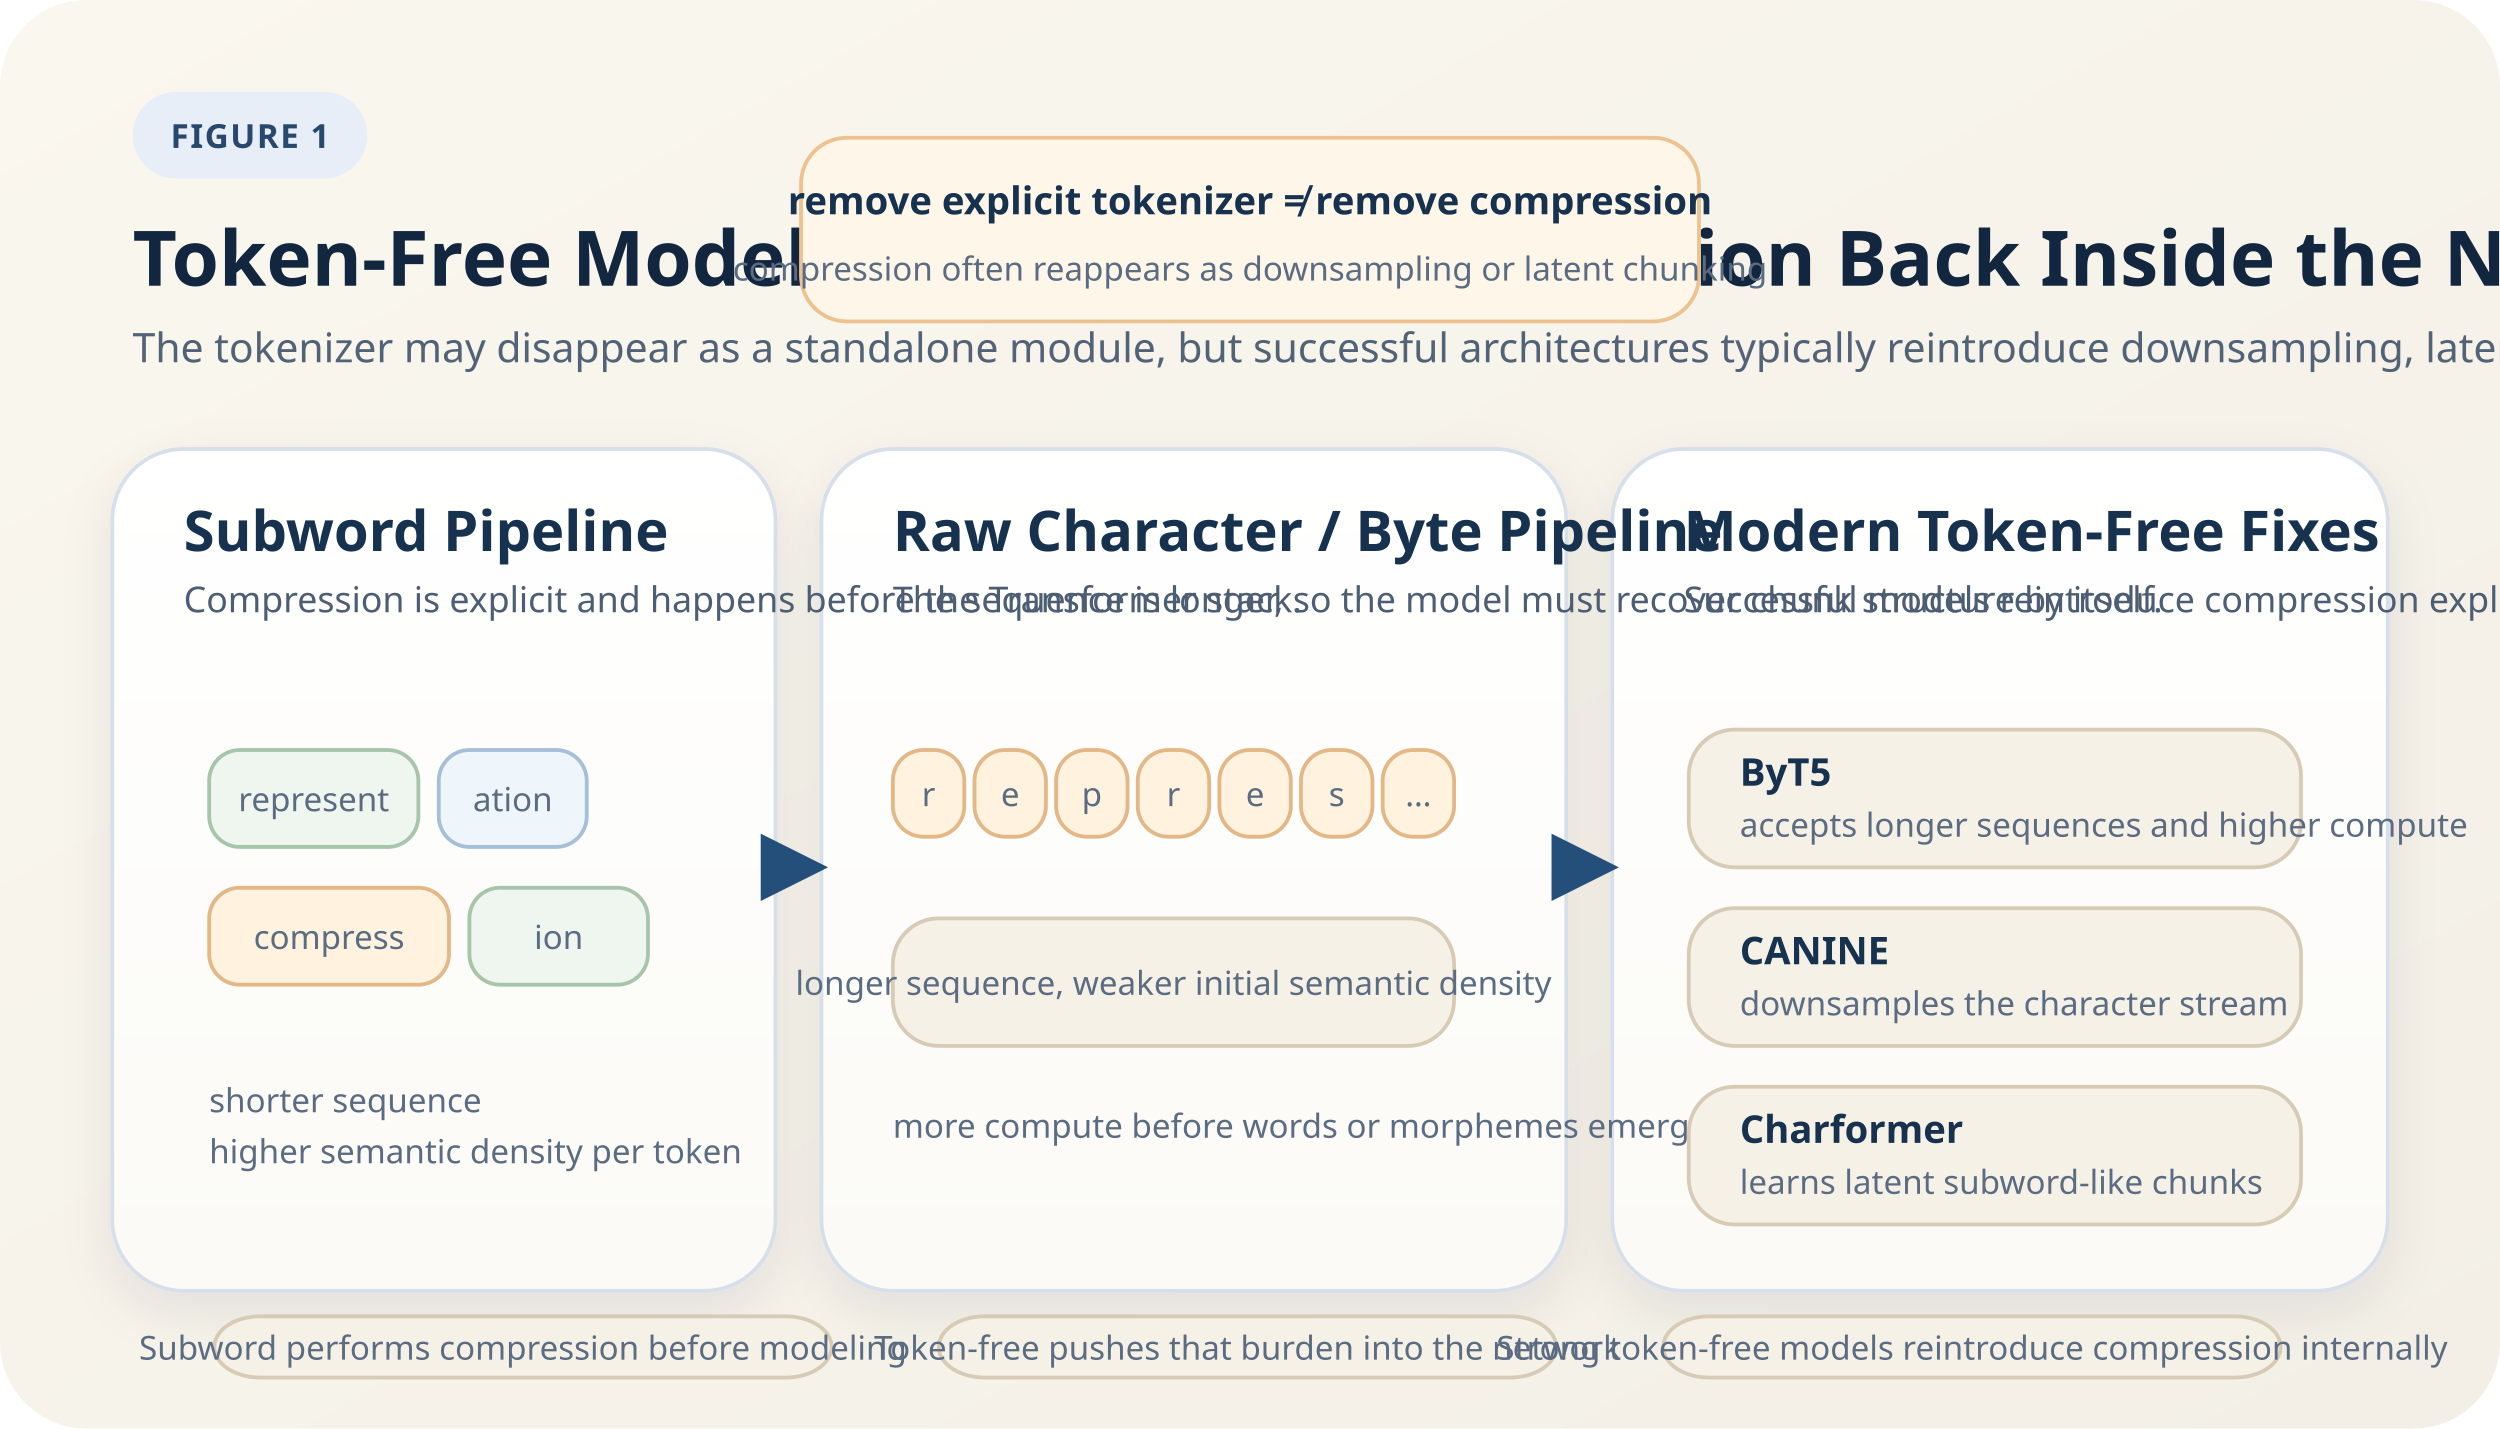
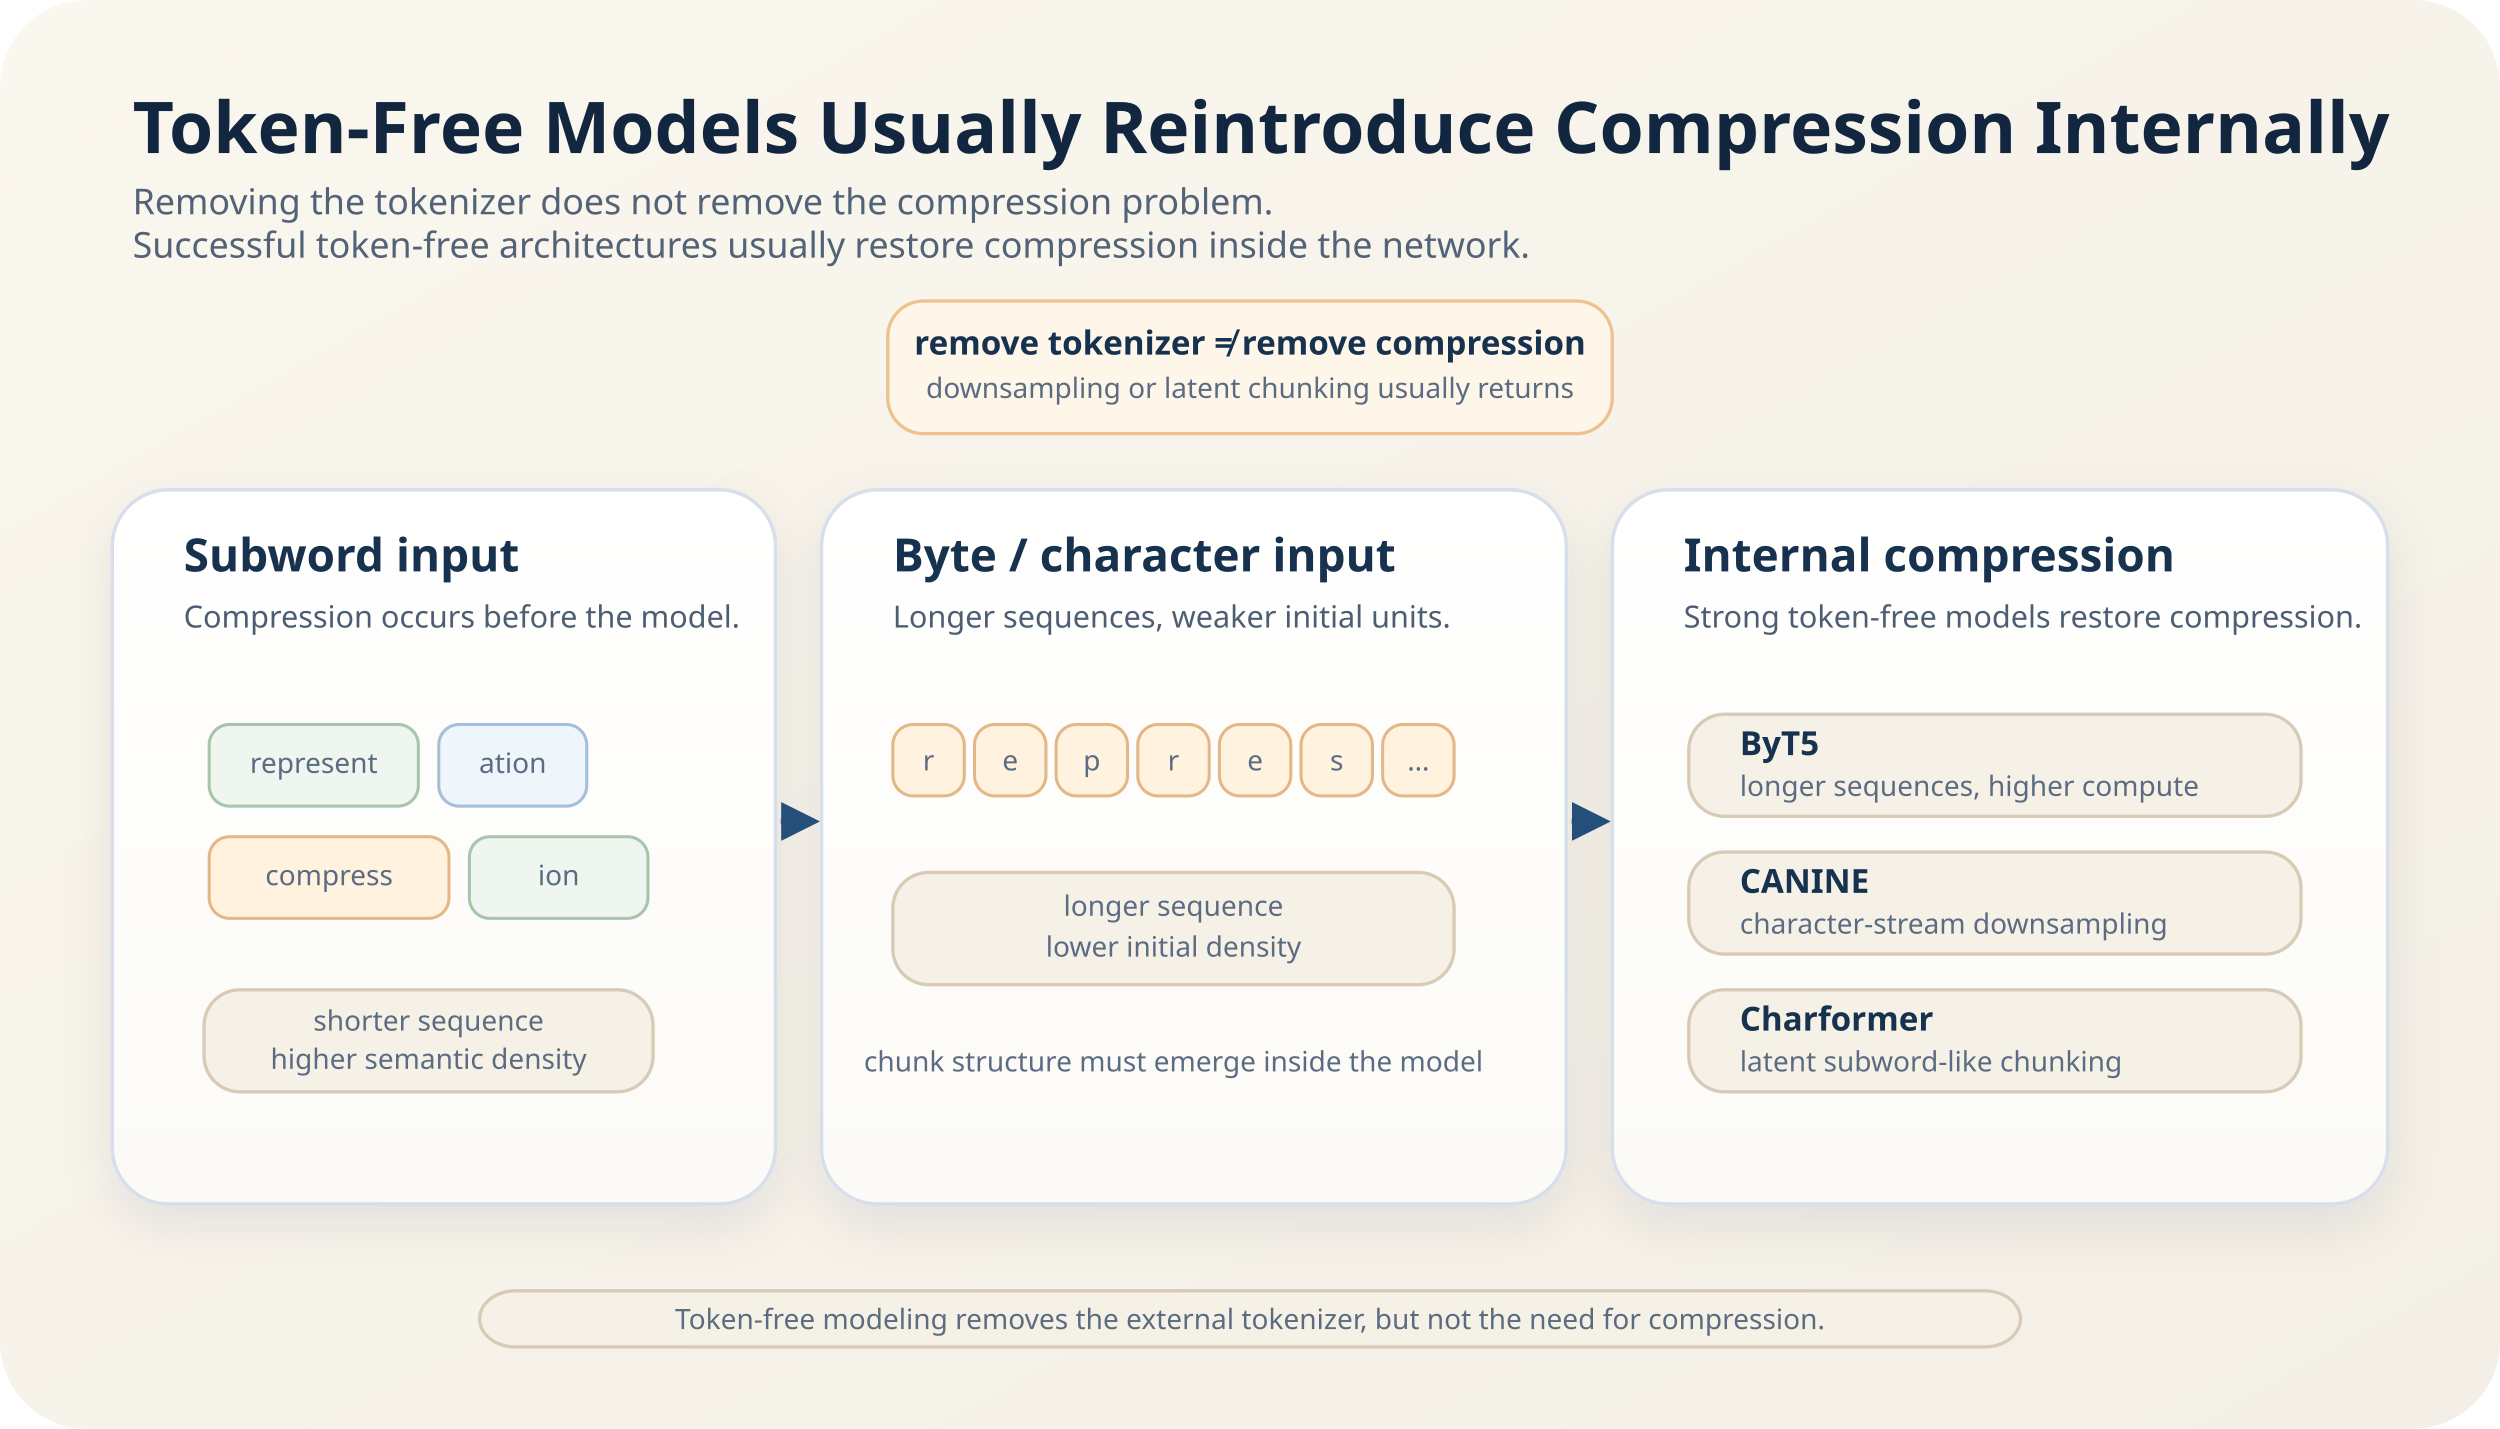
<svg xmlns="http://www.w3.org/2000/svg" width="980" height="560" viewBox="0 0 980 560" role="img" aria-labelledby="title desc">
  <defs>
    <linearGradient id="bg" x1="0" y1="0" x2="1" y2="1">
      <stop offset="0%" stop-color="#faf7ef" />
      <stop offset="100%" stop-color="#f3efe6" />
    </linearGradient>
    <linearGradient id="card" x1="0" y1="0" x2="0" y2="1">
      <stop offset="0%" stop-color="#ffffff" />
      <stop offset="100%" stop-color="#fbfaf6" />
    </linearGradient>
    <filter id="shadow" x="-20%" y="-20%" width="140%" height="140%">
      <feDropShadow dx="0" dy="8" stdDeviation="10" flood-color="#10233b" flood-opacity="0.08" />
    </filter>
-     <marker id="navyArrow" markerWidth="12" markerHeight="12" refX="9" refY="6" orient="auto">
-       <path d="M0,0 L12,6 L0,12 z" fill="#244f7a" />
+     <marker id="arrow" markerWidth="8" markerHeight="8" refX="6.2" refY="4" orient="auto" markerUnits="strokeWidth">
+       <path d="M0,0 L8,4 L0,8 z" fill="#244f7a" />
    </marker>
  </defs>
  <style>
-     .title { fill: #12263f; font-family: "Avenir Next", "PingFang SC", "Noto Sans SC", "Source Han Sans SC", sans-serif; font-size: 30px; font-weight: 700; }
-     .subtitle { fill: #526277; font-family: "Avenir Next", "PingFang SC", "Noto Sans SC", "Source Han Sans SC", sans-serif; font-size: 16px; font-weight: 500; }
-     .pill { fill: #e7eef8; }
-     .pill-text { fill: #28496d; font-family: "Avenir Next", "PingFang SC", "Noto Sans SC", "Source Han Sans SC", sans-serif; font-size: 13px; font-weight: 700; letter-spacing: 0.6px; }
-     .card { fill: url(#card); stroke: #d7dfeb; stroke-width: 1.5; rx: 28; filter: url(#shadow); }
-     .card-title { fill: #16324f; font-family: "Avenir Next", "PingFang SC", "Noto Sans SC", "Source Han Sans SC", sans-serif; font-size: 22px; font-weight: 700; }
-     .card-text { fill: #4d5d73; font-family: "Avenir Next", "PingFang SC", "Noto Sans SC", "Source Han Sans SC", sans-serif; font-size: 14px; font-weight: 500; }
-     .label { fill: #16324f; font-family: "Avenir Next", "PingFang SC", "Noto Sans SC", "Source Han Sans SC", sans-serif; font-size: 15px; font-weight: 700; }
-     .small { fill: #5b6c82; font-family: "Avenir Next", "PingFang SC", "Noto Sans SC", "Source Han Sans SC", sans-serif; font-size: 13px; font-weight: 500; }
-     .formula-box { fill: #fff6ea; stroke: #edc28f; stroke-width: 1.5; rx: 18; }
-     .step-box { fill: #f6f1e7; stroke: #d7cbb6; stroke-width: 1.5; rx: 18; }
-     .token { fill: #fff2df; stroke: #e3b786; stroke-width: 1.5; rx: 12; }
-     .token2 { fill: #eef5fb; stroke: #a6bfd9; stroke-width: 1.5; rx: 12; }
-     .token3 { fill: #eef6ef; stroke: #a6c5aa; stroke-width: 1.5; rx: 12; }
-     .flow { stroke: #7e8ea4; stroke-width: 2.2; fill: none; marker-end: url(#navyArrow); }
+     .title { fill:#12263f; font-family:"Avenir Next","PingFang SC","Noto Sans SC","Source Han Sans SC",sans-serif; font-size:28px; font-weight:700; }
+     .subtitle { fill:#526277; font-family:"Avenir Next","PingFang SC","Noto Sans SC","Source Han Sans SC",sans-serif; font-size:14px; font-weight:500; }
+ 
+     .card { fill:url(#card); stroke:#d7dfeb; stroke-width:1.4; rx:22; filter:url(#shadow); }
+     .card-title { fill:#16324f; font-family:"Avenir Next","PingFang SC","Noto Sans SC","Source Han Sans SC",sans-serif; font-size:18px; font-weight:700; }
+     .body { fill:#4d5d73; font-family:"Avenir Next","PingFang SC","Noto Sans SC","Source Han Sans SC",sans-serif; font-size:12px; font-weight:500; }
+     .label { fill:#16324f; font-family:"Avenir Next","PingFang SC","Noto Sans SC","Source Han Sans SC",sans-serif; font-size:13px; font-weight:700; }
+     .small { fill:#5b6c82; font-family:"Avenir Next","PingFang SC","Noto Sans SC","Source Han Sans SC",sans-serif; font-size:11px; font-weight:500; }
+     .center { text-anchor:middle; }
+ 
+     .formula-box { fill:#fff6ea; stroke:#edc28f; stroke-width:1.3; rx:14; }
+     .step-box { fill:#f6f1e7; stroke:#d7cbb6; stroke-width:1.3; rx:14; }
+ 
+     .token { fill:#fff2df; stroke:#e3b786; stroke-width:1.2; rx:8; }
+     .token2 { fill:#eef5fb; stroke:#a6bfd9; stroke-width:1.2; rx:8; }
+     .token3 { fill:#eef6ef; stroke:#a6c5aa; stroke-width:1.2; rx:8; }
+ 
+     .flow { stroke:#7e8ea4; stroke-width:1.9; fill:none; marker-end:url(#arrow); }
  </style>
  <rect x="0" y="0" width="980" height="560" fill="url(#bg)" rx="34" />
-   <rect class="pill" x="52" y="36" width="92" height="34" rx="17" />
-   <text class="pill-text" x="98" y="58" text-anchor="middle">FIGURE 1</text>
-   <text class="title" x="52" y="112">Token-Free Models Usually Put Compression Back Inside the Network</text>
-   <text class="subtitle" x="52" y="142">The tokenizer may disappear as a standalone module, but successful architectures typically reintroduce downsampling, latent chunks, or other compression mechanisms internally.</text>
-   <rect class="card" x="44" y="176" width="260" height="330" rx="28" />
-   <rect class="card" x="322" y="176" width="292" height="330" rx="28" />
-   <rect class="card" x="632" y="176" width="304" height="330" rx="28" />
-   <text class="card-title" x="72" y="216">Subword Pipeline</text>
-   <text class="card-text" x="72" y="240">Compression is explicit and happens before the Transformer stack.</text>
-   <rect class="token3" x="82" y="294" width="82" height="38" rx="12" />
-   <rect class="token2" x="172" y="294" width="58" height="38" rx="12" />
-   <rect class="token" x="82" y="348" width="94" height="38" rx="12" />
-   <rect class="token3" x="184" y="348" width="70" height="38" rx="12" />
-   <text class="small" x="123" y="318" text-anchor="middle">represent</text>
-   <text class="small" x="201" y="318" text-anchor="middle">ation</text>
-   <text class="small" x="129" y="372" text-anchor="middle">compress</text>
-   <text class="small" x="219" y="372" text-anchor="middle">ion</text>
-   <text class="small" x="82" y="436">shorter sequence</text>
-   <text class="small" x="82" y="456">higher semantic density per token</text>
-   <text class="card-title" x="350" y="216">Raw Character / Byte Pipeline</text>
-   <text class="card-text" x="350" y="240">The sequence is longer, so the model must recover chunk structure by itself.</text>
-   <rect class="token" x="350" y="294" width="28" height="34" rx="10" />
-   <rect class="token" x="382" y="294" width="28" height="34" rx="10" />
-   <rect class="token" x="414" y="294" width="28" height="34" rx="10" />
-   <rect class="token" x="446" y="294" width="28" height="34" rx="10" />
-   <rect class="token" x="478" y="294" width="28" height="34" rx="10" />
-   <rect class="token" x="510" y="294" width="28" height="34" rx="10" />
-   <rect class="token" x="542" y="294" width="28" height="34" rx="10" />
-   <text class="small" x="364" y="316" text-anchor="middle">r</text>
-   <text class="small" x="396" y="316" text-anchor="middle">e</text>
-   <text class="small" x="428" y="316" text-anchor="middle">p</text>
-   <text class="small" x="460" y="316" text-anchor="middle">r</text>
-   <text class="small" x="492" y="316" text-anchor="middle">e</text>
-   <text class="small" x="524" y="316" text-anchor="middle">s</text>
-   <text class="small" x="556" y="316" text-anchor="middle">…</text>
-   <rect class="step-box" x="350" y="360" width="220" height="50" rx="16" />
-   <text class="small" x="460" y="390" text-anchor="middle">longer sequence, weaker initial semantic density</text>
-   <text class="small" x="350" y="446">more compute before words or morphemes emerge</text>
-   <text class="card-title" x="660" y="216">Modern Token-Free Fixes</text>
-   <text class="card-text" x="660" y="240">Successful models reintroduce compression explicitly or implicitly.</text>
-   <rect class="step-box" x="662" y="286" width="240" height="54" rx="16" />
-   <rect class="step-box" x="662" y="356" width="240" height="54" rx="16" />
-   <rect class="step-box" x="662" y="426" width="240" height="54" rx="16" />
-   <text class="label" x="682" y="308">ByT5</text>
-   <text class="small" x="682" y="328">accepts longer sequences and higher compute</text>
-   <text class="label" x="682" y="378">CANINE</text>
-   <text class="small" x="682" y="398">downsamples the character stream</text>
-   <text class="label" x="682" y="448">Charformer</text>
-   <text class="small" x="682" y="468">learns latent subword-like chunks</text>
-   <path class="flow" d="M306 340 L318 340" />
-   <path class="flow" d="M616 340 L628 340" />
-   <rect class="formula-box" x="314" y="54" width="352" height="72" rx="18" />
-   <text class="label" x="490" y="84" text-anchor="middle">remove explicit tokenizer ≠ remove compression</text>
-   <text class="small" x="490" y="110" text-anchor="middle">compression often reappears as downsampling or latent chunking</text>
-   <rect class="step-box" x="84" y="516" width="242" height="24" rx="12" />
-   <rect class="step-box" x="368" y="516" width="242" height="24" rx="12" />
-   <rect class="step-box" x="652" y="516" width="242" height="24" rx="12" />
-   <text class="small" x="205" y="533" text-anchor="middle">Subword performs compression before modeling</text>
-   <text class="small" x="489" y="533" text-anchor="middle">Token-free pushes that burden into the network</text>
-   <text class="small" x="773" y="533" text-anchor="middle">Strong token-free models reintroduce compression internally</text>
+   <text class="title" x="52" y="60">Token-Free Models Usually Reintroduce Compression Internally</text>
+   <text class="subtitle" x="52" y="84">
+     <tspan x="52" dy="0">Removing the tokenizer does not remove the compression problem.</tspan>
+     <tspan x="52" dy="17">Successful token-free architectures usually restore compression inside the network.</tspan>
+   </text>
+   <rect class="formula-box" x="348" y="118" width="284" height="52" rx="14" />
+   <text class="label center" x="490" y="139">remove tokenizer ≠ remove compression</text>
+   <text class="small center" x="490" y="156">downsampling or latent chunking usually returns</text>
+   <rect class="card" x="44" y="192" width="260" height="280" rx="22" />
+   <rect class="card" x="322" y="192" width="292" height="280" rx="22" />
+   <rect class="card" x="632" y="192" width="304" height="280" rx="22" />
+   <text class="card-title" x="72" y="224">Subword input</text>
+   <text class="body" x="72" y="246">Compression occurs before the model.</text>
+   <rect class="token3" x="82" y="284" width="82" height="32" rx="8" />
+   <rect class="token2" x="172" y="284" width="58" height="32" rx="8" />
+   <rect class="token" x="82" y="328" width="94" height="32" rx="8" />
+   <rect class="token3" x="184" y="328" width="70" height="32" rx="8" />
+   <text class="small center" x="123" y="303">represent</text>
+   <text class="small center" x="201" y="303">ation</text>
+   <text class="small center" x="129" y="347">compress</text>
+   <text class="small center" x="219" y="347">ion</text>
+   <rect class="step-box" x="80" y="388" width="176" height="40" rx="12" />
+   <text class="small center" x="168" y="404">shorter sequence</text>
+   <text class="small center" x="168" y="419">higher semantic density</text>
+   <text class="card-title" x="350" y="224">Byte / character input</text>
+   <text class="body" x="350" y="246">Longer sequences, weaker initial units.</text>
+   <rect class="token" x="350" y="284" width="28" height="28" rx="7" />
+   <rect class="token" x="382" y="284" width="28" height="28" rx="7" />
+   <rect class="token" x="414" y="284" width="28" height="28" rx="7" />
+   <rect class="token" x="446" y="284" width="28" height="28" rx="7" />
+   <rect class="token" x="478" y="284" width="28" height="28" rx="7" />
+   <rect class="token" x="510" y="284" width="28" height="28" rx="7" />
+   <rect class="token" x="542" y="284" width="28" height="28" rx="7" />
+   <text class="small center" x="364" y="302">r</text>
+   <text class="small center" x="396" y="302">e</text>
+   <text class="small center" x="428" y="302">p</text>
+   <text class="small center" x="460" y="302">r</text>
+   <text class="small center" x="492" y="302">e</text>
+   <text class="small center" x="524" y="302">s</text>
+   <text class="small center" x="556" y="302">…</text>
+   <rect class="step-box" x="350" y="342" width="220" height="44" rx="12" />
+   <text class="small center" x="460" y="359">longer sequence</text>
+   <text class="small center" x="460" y="375">lower initial density</text>
+   <text class="small center" x="460" y="420">chunk structure must emerge inside the model</text>
+   <text class="card-title" x="660" y="224">Internal compression</text>
+   <text class="body" x="660" y="246">Strong token-free models restore compression.</text>
+   <rect class="step-box" x="662" y="280" width="240" height="40" rx="12" />
+   <rect class="step-box" x="662" y="334" width="240" height="40" rx="12" />
+   <rect class="step-box" x="662" y="388" width="240" height="40" rx="12" />
+   <text class="label" x="682" y="296">ByT5</text>
+   <text class="small" x="682" y="312">longer sequences, higher compute</text>
+   <text class="label" x="682" y="350">CANINE</text>
+   <text class="small" x="682" y="366">character-stream downsampling</text>
+   <text class="label" x="682" y="404">Charformer</text>
+   <text class="small" x="682" y="420">latent subword-like chunking</text>
+   <path class="flow" d="M306 322 L318 322" />
+   <path class="flow" d="M616 322 L628 322" />
+   <rect class="step-box" x="188" y="506" width="604" height="22" rx="11" />
+   <text class="small center" x="490" y="521">Token-free modeling removes the external tokenizer, but not the need for compression.</text>
</svg>
